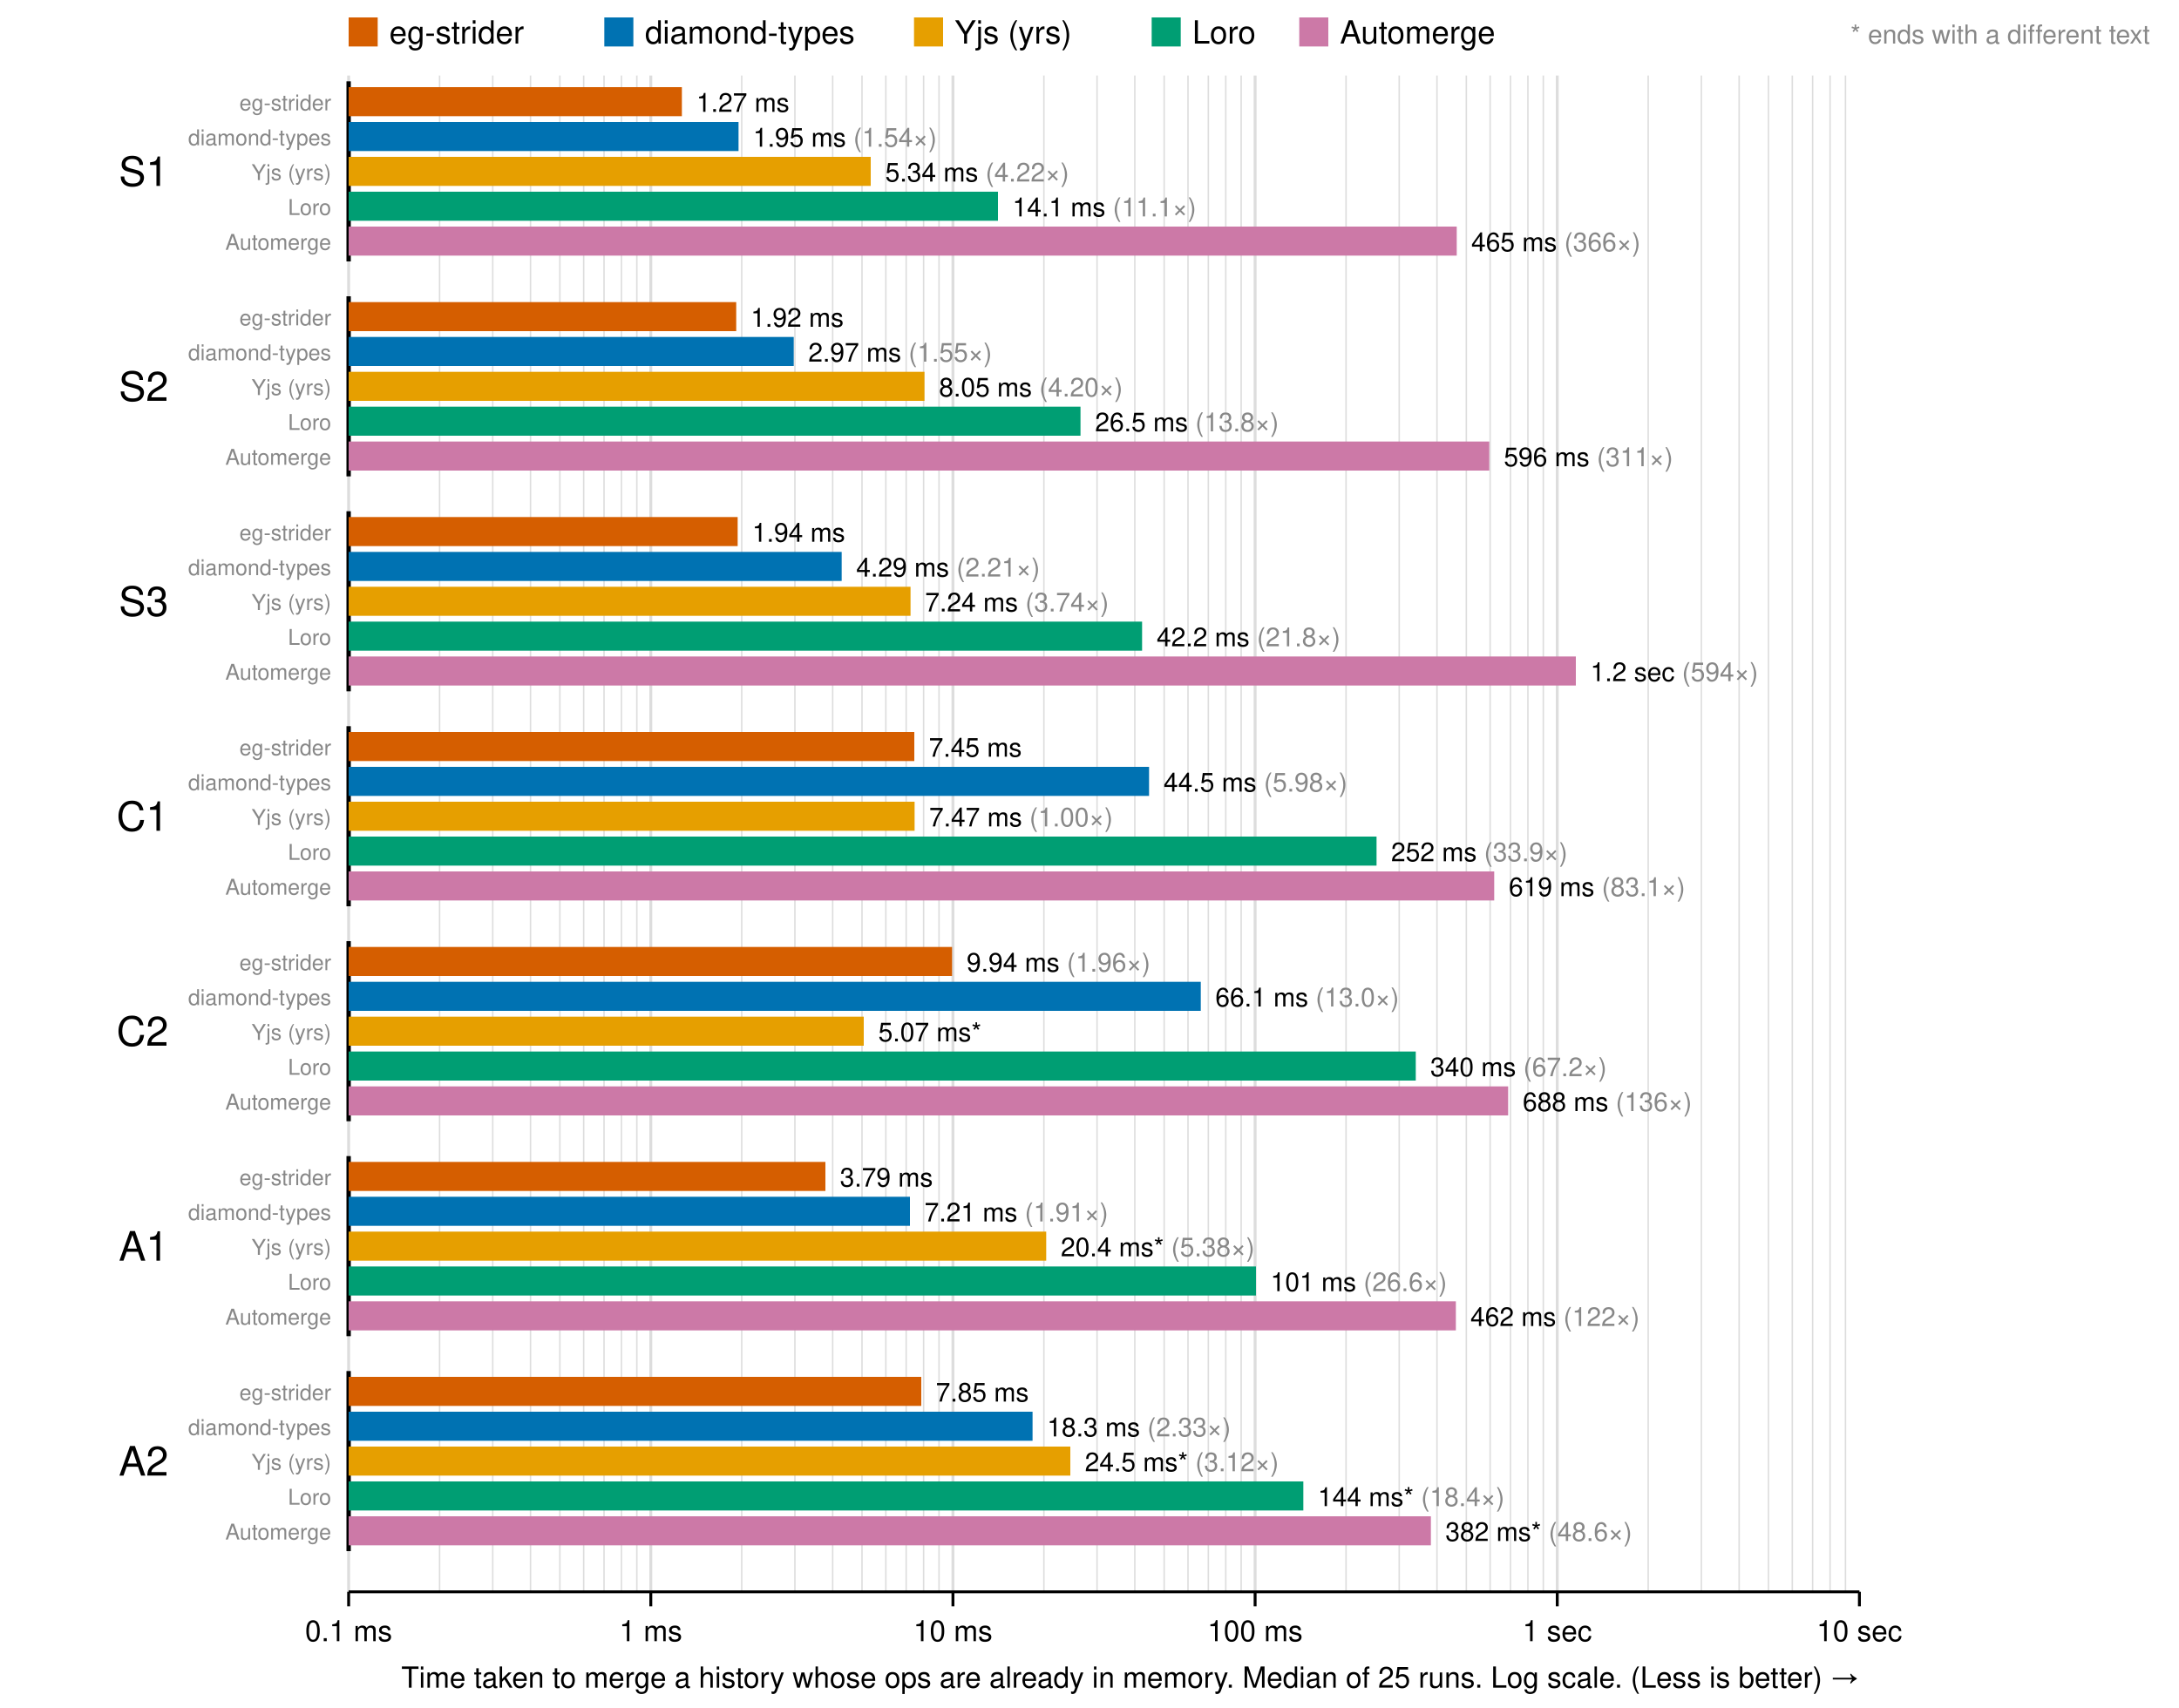
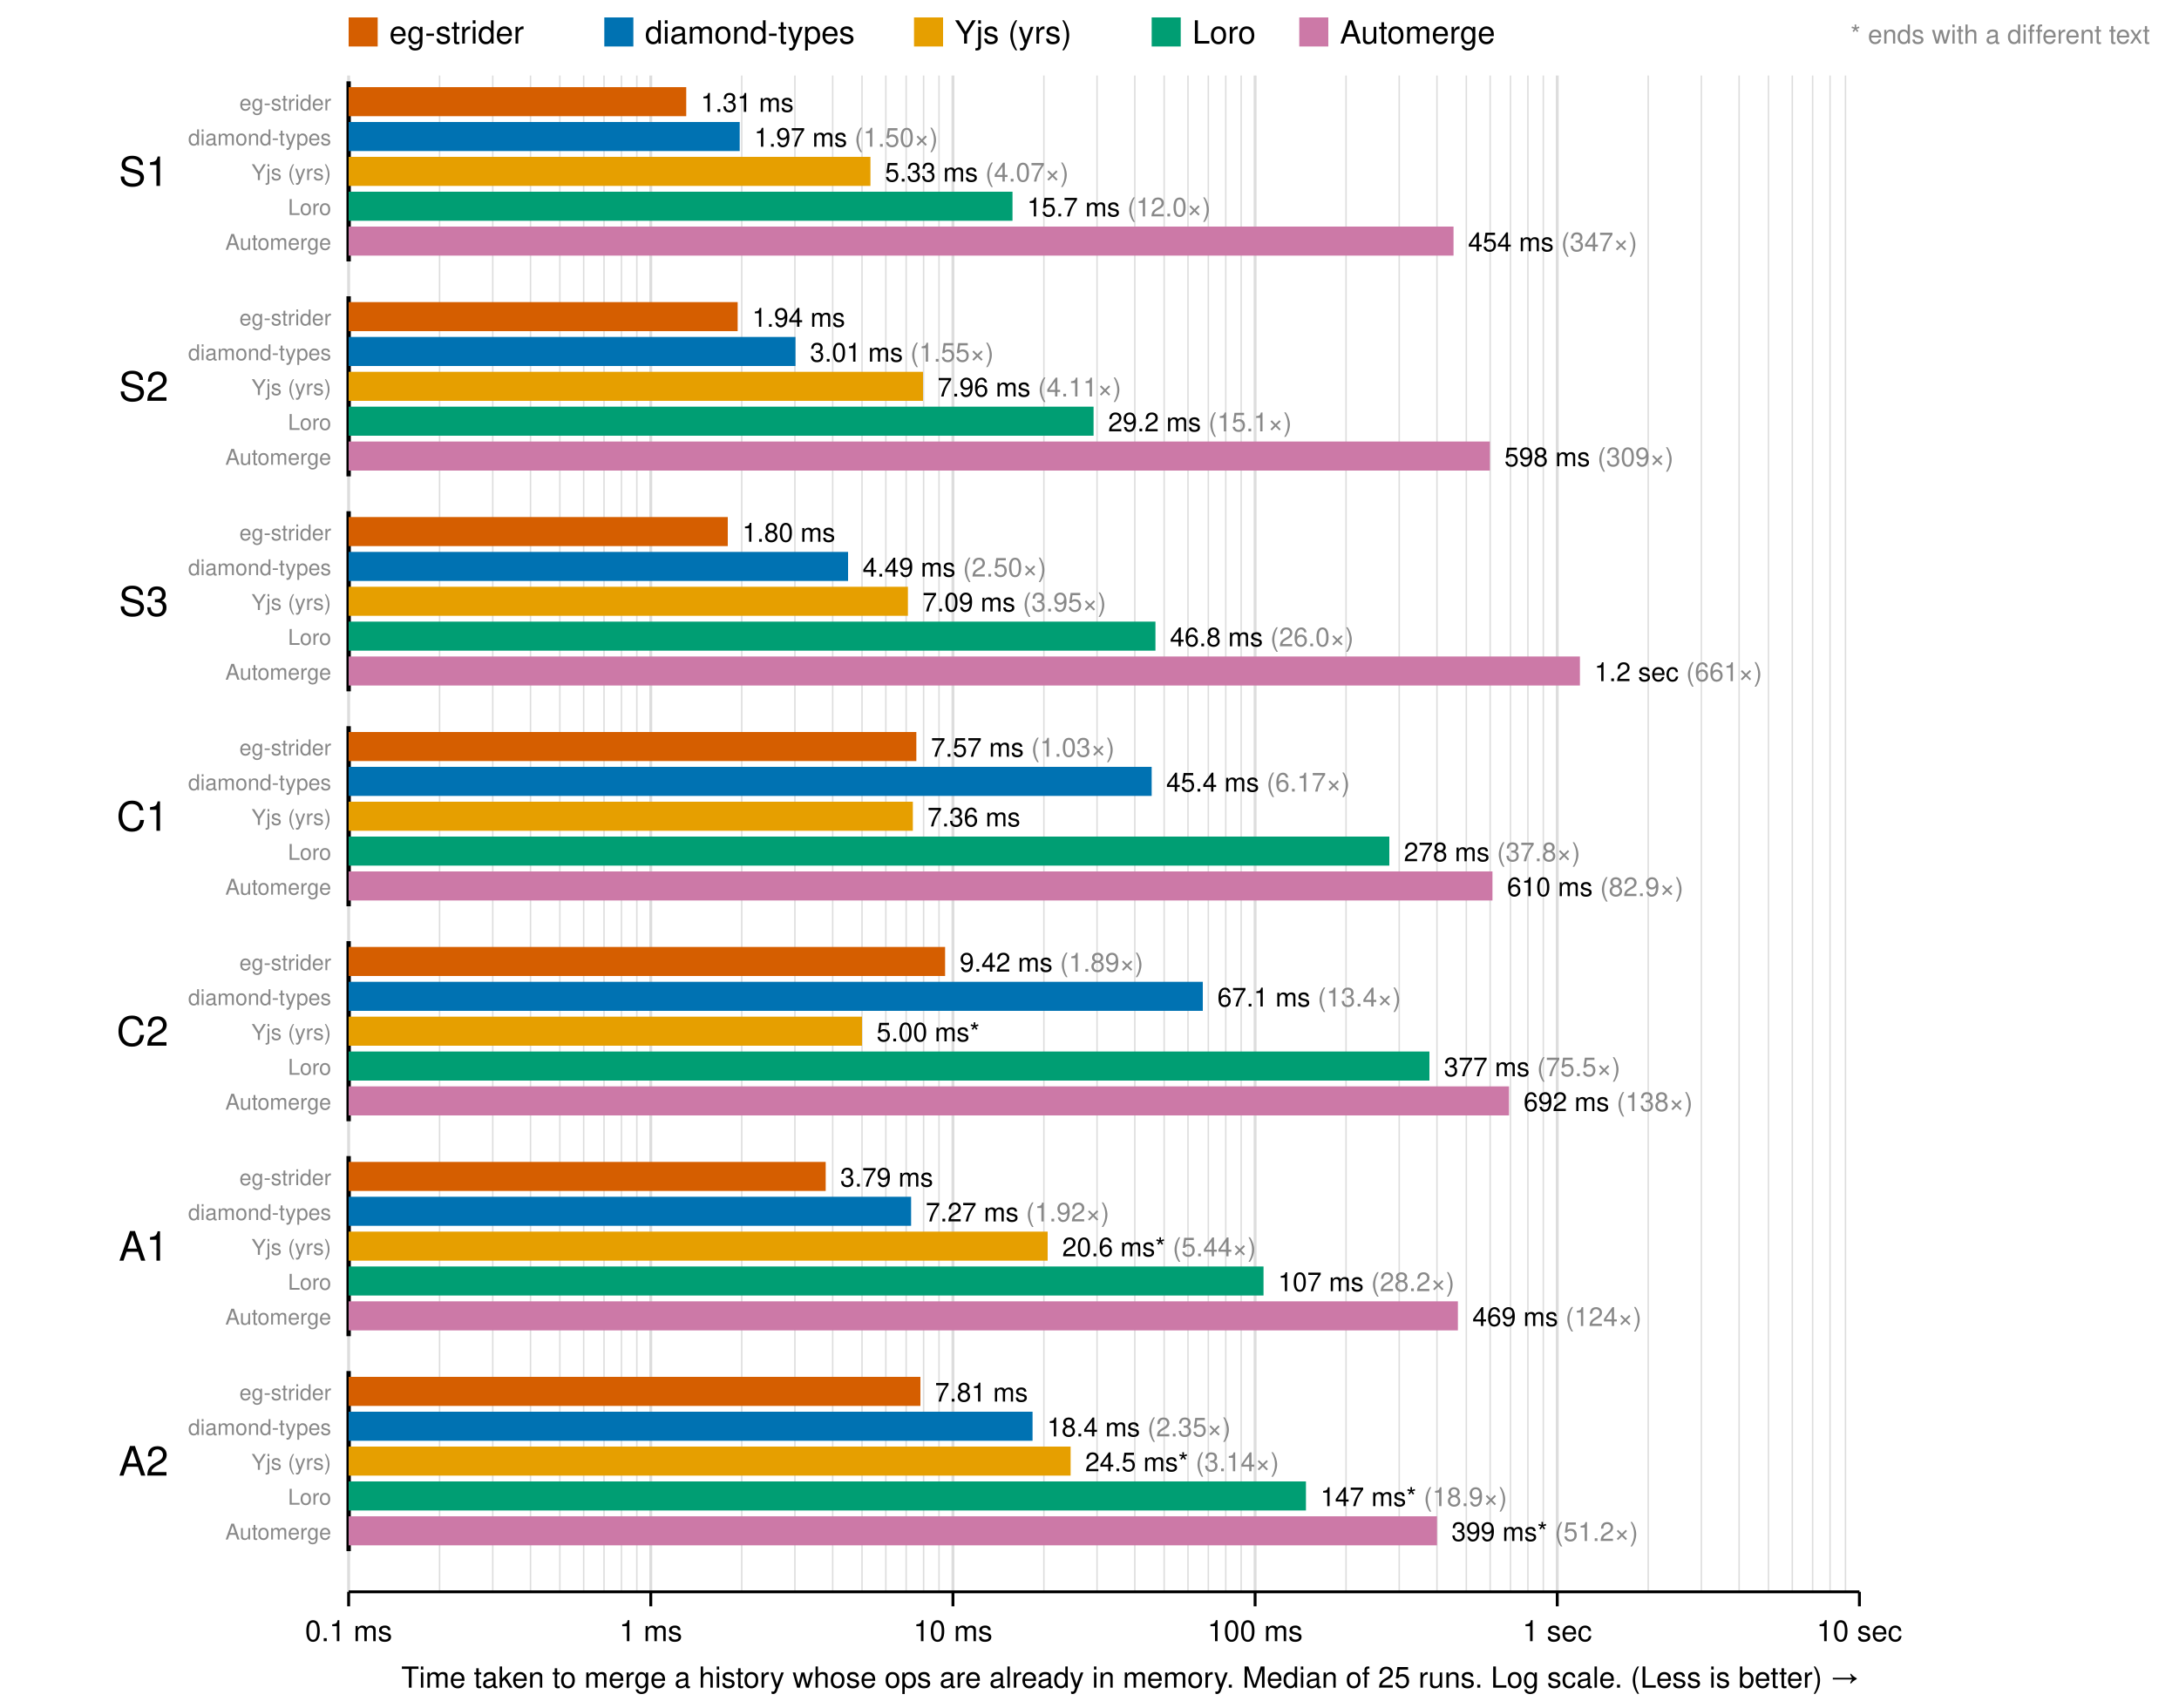
<svg xmlns="http://www.w3.org/2000/svg" viewBox="0 0 750 588" font-family="Helvetica, Arial, sans-serif">
  <rect width="750" height="588" fill="white" />
  <rect x="120" y="6" width="10" height="10" fill="#d55e00" />
  <text x="134" y="15" font-size="11">eg-strider</text>
  <rect x="208.0" y="6" width="10" height="10" fill="#0072b2" />
  <text x="222.0" y="15" font-size="11">diamond-types</text>
  <rect x="314.6" y="6" width="10" height="10" fill="#e69f00" />
  <text x="328.6" y="15" font-size="11">Yjs (yrs)</text>
  <rect x="396.4" y="6" width="10" height="10" fill="#009e73" />
  <text x="410.4" y="15" font-size="11">Loro</text>
  <rect x="447.2" y="6" width="10" height="10" fill="#cc79a7" />
  <text x="461.2" y="15" font-size="11">Automerge</text>
  <text x="740" y="15" font-size="9" fill="#888" text-anchor="end">* ends with a different text</text>
  <line x1="120.0" y1="26" x2="120.0" y2="548" stroke="#ddd" stroke-width="1" />
  <line x1="151.3" y1="26" x2="151.3" y2="548" stroke="#ddd" stroke-width="0.5" />
  <line x1="169.6" y1="26" x2="169.6" y2="548" stroke="#ddd" stroke-width="0.5" />
  <line x1="182.6" y1="26" x2="182.6" y2="548" stroke="#ddd" stroke-width="0.5" />
  <line x1="192.7" y1="26" x2="192.7" y2="548" stroke="#ddd" stroke-width="0.5" />
  <line x1="200.9" y1="26" x2="200.9" y2="548" stroke="#ddd" stroke-width="0.5" />
  <line x1="207.9" y1="26" x2="207.9" y2="548" stroke="#ddd" stroke-width="0.5" />
  <line x1="213.9" y1="26" x2="213.9" y2="548" stroke="#ddd" stroke-width="0.5" />
  <line x1="219.2" y1="26" x2="219.2" y2="548" stroke="#ddd" stroke-width="0.5" />
  <line x1="224.0" y1="26" x2="224.0" y2="548" stroke="#ddd" stroke-width="1" />
  <line x1="255.3" y1="26" x2="255.3" y2="548" stroke="#ddd" stroke-width="0.5" />
  <line x1="273.6" y1="26" x2="273.6" y2="548" stroke="#ddd" stroke-width="0.5" />
  <line x1="286.6" y1="26" x2="286.6" y2="548" stroke="#ddd" stroke-width="0.5" />
  <line x1="296.7" y1="26" x2="296.7" y2="548" stroke="#ddd" stroke-width="0.5" />
  <line x1="304.9" y1="26" x2="304.9" y2="548" stroke="#ddd" stroke-width="0.5" />
  <line x1="311.9" y1="26" x2="311.9" y2="548" stroke="#ddd" stroke-width="0.5" />
  <line x1="317.9" y1="26" x2="317.9" y2="548" stroke="#ddd" stroke-width="0.5" />
  <line x1="323.2" y1="26" x2="323.2" y2="548" stroke="#ddd" stroke-width="0.5" />
  <line x1="328.0" y1="26" x2="328.0" y2="548" stroke="#ddd" stroke-width="1" />
  <line x1="359.3" y1="26" x2="359.3" y2="548" stroke="#ddd" stroke-width="0.5" />
  <line x1="377.6" y1="26" x2="377.6" y2="548" stroke="#ddd" stroke-width="0.5" />
  <line x1="390.6" y1="26" x2="390.6" y2="548" stroke="#ddd" stroke-width="0.5" />
  <line x1="400.7" y1="26" x2="400.7" y2="548" stroke="#ddd" stroke-width="0.5" />
  <line x1="408.9" y1="26" x2="408.9" y2="548" stroke="#ddd" stroke-width="0.5" />
  <line x1="415.9" y1="26" x2="415.9" y2="548" stroke="#ddd" stroke-width="0.5" />
  <line x1="421.9" y1="26" x2="421.9" y2="548" stroke="#ddd" stroke-width="0.5" />
  <line x1="427.2" y1="26" x2="427.2" y2="548" stroke="#ddd" stroke-width="0.5" />
  <line x1="432.0" y1="26" x2="432.0" y2="548" stroke="#ddd" stroke-width="1" />
  <line x1="463.3" y1="26" x2="463.3" y2="548" stroke="#ddd" stroke-width="0.5" />
  <line x1="481.6" y1="26" x2="481.6" y2="548" stroke="#ddd" stroke-width="0.5" />
  <line x1="494.6" y1="26" x2="494.6" y2="548" stroke="#ddd" stroke-width="0.5" />
  <line x1="504.7" y1="26" x2="504.7" y2="548" stroke="#ddd" stroke-width="0.5" />
  <line x1="512.9" y1="26" x2="512.9" y2="548" stroke="#ddd" stroke-width="0.5" />
  <line x1="519.9" y1="26" x2="519.9" y2="548" stroke="#ddd" stroke-width="0.5" />
  <line x1="525.9" y1="26" x2="525.9" y2="548" stroke="#ddd" stroke-width="0.5" />
  <line x1="531.2" y1="26" x2="531.2" y2="548" stroke="#ddd" stroke-width="0.5" />
  <line x1="536.0" y1="26" x2="536.0" y2="548" stroke="#ddd" stroke-width="1" />
  <line x1="567.3" y1="26" x2="567.3" y2="548" stroke="#ddd" stroke-width="0.5" />
  <line x1="585.6" y1="26" x2="585.6" y2="548" stroke="#ddd" stroke-width="0.5" />
  <line x1="598.6" y1="26" x2="598.6" y2="548" stroke="#ddd" stroke-width="0.5" />
  <line x1="608.7" y1="26" x2="608.7" y2="548" stroke="#ddd" stroke-width="0.5" />
  <line x1="616.9" y1="26" x2="616.9" y2="548" stroke="#ddd" stroke-width="0.5" />
  <line x1="623.9" y1="26" x2="623.9" y2="548" stroke="#ddd" stroke-width="0.5" />
  <line x1="629.9" y1="26" x2="629.9" y2="548" stroke="#ddd" stroke-width="0.5" />
  <line x1="635.2" y1="26" x2="635.2" y2="548" stroke="#ddd" stroke-width="0.5" />
  <line x1="120.0" y1="548" x2="120.0" y2="553" stroke="black" />
  <text x="120.0" y="565" font-size="10" text-anchor="middle">0.1 ms</text>
  <line x1="224.0" y1="548" x2="224.0" y2="553" stroke="black" />
  <text x="224.0" y="565" font-size="10" text-anchor="middle">1 ms</text>
  <line x1="328.0" y1="548" x2="328.0" y2="553" stroke="black" />
  <text x="328.0" y="565" font-size="10" text-anchor="middle">10 ms</text>
  <line x1="432.0" y1="548" x2="432.0" y2="553" stroke="black" />
  <text x="432.0" y="565" font-size="10" text-anchor="middle">100 ms</text>
  <line x1="536.0" y1="548" x2="536.0" y2="553" stroke="black" />
  <text x="536.0" y="565" font-size="10" text-anchor="middle">1 sec</text>
  <line x1="640.0" y1="548" x2="640.0" y2="553" stroke="black" />
  <text x="640.0" y="565" font-size="10" text-anchor="middle">10 sec</text>
  <line x1="120" y1="548" x2="640" y2="548" stroke="black" />
  <text x="640" y="581" font-size="10" text-anchor="end">Time taken to merge a history whose ops are already in memory. Median of 25 runs. Log scale. (Less is better) →</text>
  <text x="58" y="64.0" font-size="14" text-anchor="end">S1</text>
  <line x1="120" y1="28" x2="120" y2="90" stroke="black" stroke-width="1.5" />
  <text x="114" y="38" font-size="7.5" fill="#888" text-anchor="end">eg-strider</text>
-   <rect x="120" y="30" width="114.7" height="10" fill="#d55e00" />
-   <text x="239.7" y="38.5" font-size="9">1.27 ms</text>
+   <rect x="120" y="30" width="116.2" height="10" fill="#d55e00" />
+   <text x="241.2" y="38.5" font-size="9">1.31 ms</text>
  <text x="114" y="50" font-size="7.5" fill="#888" text-anchor="end">diamond-types</text>
-   <rect x="120" y="42" width="134.2" height="10" fill="#0072b2" />
-   <text x="259.2" y="50.5" font-size="9">1.95 ms <tspan fill="#888">(1.54×)</tspan>
+   <rect x="120" y="42" width="134.6" height="10" fill="#0072b2" />
+   <text x="259.6" y="50.5" font-size="9">1.97 ms <tspan fill="#888">(1.50×)</tspan>
  </text>
  <text x="114" y="62" font-size="7.5" fill="#888" text-anchor="end">Yjs (yrs)</text>
-   <rect x="120" y="54" width="179.7" height="10" fill="#e69f00" />
-   <text x="304.7" y="62.5" font-size="9">5.34 ms <tspan fill="#888">(4.22×)</tspan>
+   <rect x="120" y="54" width="179.6" height="10" fill="#e69f00" />
+   <text x="304.6" y="62.5" font-size="9">5.33 ms <tspan fill="#888">(4.07×)</tspan>
  </text>
  <text x="114" y="74" font-size="7.5" fill="#888" text-anchor="end">Loro</text>
-   <rect x="120" y="66" width="223.5" height="10" fill="#009e73" />
-   <text x="348.5" y="74.5" font-size="9">14.1 ms <tspan fill="#888">(11.1×)</tspan>
+   <rect x="120" y="66" width="228.5" height="10" fill="#009e73" />
+   <text x="353.5" y="74.5" font-size="9">15.7 ms <tspan fill="#888">(12.0×)</tspan>
  </text>
  <text x="114" y="86" font-size="7.5" fill="#888" text-anchor="end">Automerge</text>
-   <rect x="120" y="78" width="381.4" height="10" fill="#cc79a7" />
-   <text x="506.4" y="86.5" font-size="9">465 ms <tspan fill="#888">(366×)</tspan>
+   <rect x="120" y="78" width="380.3" height="10" fill="#cc79a7" />
+   <text x="505.3" y="86.5" font-size="9">454 ms <tspan fill="#888">(347×)</tspan>
  </text>
  <text x="58" y="138.0" font-size="14" text-anchor="end">S2</text>
  <line x1="120" y1="102" x2="120" y2="164" stroke="black" stroke-width="1.5" />
  <text x="114" y="112" font-size="7.5" fill="#888" text-anchor="end">eg-strider</text>
-   <rect x="120" y="104" width="133.4" height="10" fill="#d55e00" />
-   <text x="258.4" y="112.5" font-size="9">1.92 ms</text>
+   <rect x="120" y="104" width="133.9" height="10" fill="#d55e00" />
+   <text x="258.9" y="112.5" font-size="9">1.94 ms</text>
  <text x="114" y="124" font-size="7.5" fill="#888" text-anchor="end">diamond-types</text>
-   <rect x="120" y="116" width="153.2" height="10" fill="#0072b2" />
-   <text x="278.2" y="124.5" font-size="9">2.97 ms <tspan fill="#888">(1.55×)</tspan>
+   <rect x="120" y="116" width="153.8" height="10" fill="#0072b2" />
+   <text x="278.8" y="124.5" font-size="9">3.01 ms <tspan fill="#888">(1.55×)</tspan>
  </text>
  <text x="114" y="136" font-size="7.5" fill="#888" text-anchor="end">Yjs (yrs)</text>
-   <rect x="120" y="128" width="198.2" height="10" fill="#e69f00" />
-   <text x="323.2" y="136.5" font-size="9">8.05 ms <tspan fill="#888">(4.20×)</tspan>
+   <rect x="120" y="128" width="197.7" height="10" fill="#e69f00" />
+   <text x="322.7" y="136.5" font-size="9">7.96 ms <tspan fill="#888">(4.11×)</tspan>
  </text>
  <text x="114" y="148" font-size="7.5" fill="#888" text-anchor="end">Loro</text>
-   <rect x="120" y="140" width="251.9" height="10" fill="#009e73" />
-   <text x="376.9" y="148.5" font-size="9">26.5 ms <tspan fill="#888">(13.8×)</tspan>
+   <rect x="120" y="140" width="256.4" height="10" fill="#009e73" />
+   <text x="381.4" y="148.5" font-size="9">29.2 ms <tspan fill="#888">(15.1×)</tspan>
  </text>
  <text x="114" y="160" font-size="7.5" fill="#888" text-anchor="end">Automerge</text>
-   <rect x="120" y="152" width="392.6" height="10" fill="#cc79a7" />
-   <text x="517.6" y="160.5" font-size="9">596 ms <tspan fill="#888">(311×)</tspan>
+   <rect x="120" y="152" width="392.8" height="10" fill="#cc79a7" />
+   <text x="517.8" y="160.5" font-size="9">598 ms <tspan fill="#888">(309×)</tspan>
  </text>
  <text x="58" y="212.0" font-size="14" text-anchor="end">S3</text>
  <line x1="120" y1="176" x2="120" y2="238" stroke="black" stroke-width="1.5" />
  <text x="114" y="186" font-size="7.5" fill="#888" text-anchor="end">eg-strider</text>
-   <rect x="120" y="178" width="133.9" height="10" fill="#d55e00" />
-   <text x="258.9" y="186.5" font-size="9">1.94 ms</text>
+   <rect x="120" y="178" width="130.5" height="10" fill="#d55e00" />
+   <text x="255.5" y="186.5" font-size="9">1.80 ms</text>
  <text x="114" y="198" font-size="7.5" fill="#888" text-anchor="end">diamond-types</text>
-   <rect x="120" y="190" width="169.7" height="10" fill="#0072b2" />
-   <text x="294.7" y="198.5" font-size="9">4.29 ms <tspan fill="#888">(2.21×)</tspan>
+   <rect x="120" y="190" width="171.9" height="10" fill="#0072b2" />
+   <text x="296.9" y="198.5" font-size="9">4.49 ms <tspan fill="#888">(2.50×)</tspan>
  </text>
  <text x="114" y="210" font-size="7.5" fill="#888" text-anchor="end">Yjs (yrs)</text>
-   <rect x="120" y="202" width="193.4" height="10" fill="#e69f00" />
-   <text x="318.4" y="210.5" font-size="9">7.24 ms <tspan fill="#888">(3.74×)</tspan>
+   <rect x="120" y="202" width="192.5" height="10" fill="#e69f00" />
+   <text x="317.5" y="210.5" font-size="9">7.09 ms <tspan fill="#888">(3.95×)</tspan>
  </text>
  <text x="114" y="222" font-size="7.5" fill="#888" text-anchor="end">Loro</text>
-   <rect x="120" y="214" width="273.1" height="10" fill="#009e73" />
-   <text x="398.1" y="222.5" font-size="9">42.2 ms <tspan fill="#888">(21.8×)</tspan>
+   <rect x="120" y="214" width="277.7" height="10" fill="#009e73" />
+   <text x="402.7" y="222.5" font-size="9">46.8 ms <tspan fill="#888">(26.0×)</tspan>
  </text>
  <text x="114" y="234" font-size="7.5" fill="#888" text-anchor="end">Automerge</text>
-   <rect x="120" y="226" width="422.4" height="10" fill="#cc79a7" />
-   <text x="547.4" y="234.5" font-size="9">1.2 sec <tspan fill="#888">(594×)</tspan>
+   <rect x="120" y="226" width="423.8" height="10" fill="#cc79a7" />
+   <text x="548.8" y="234.5" font-size="9">1.2 sec <tspan fill="#888">(661×)</tspan>
  </text>
  <text x="58" y="286.0" font-size="14" text-anchor="end">C1</text>
  <line x1="120" y1="250" x2="120" y2="312" stroke="black" stroke-width="1.5" />
  <text x="114" y="260" font-size="7.5" fill="#888" text-anchor="end">eg-strider</text>
-   <rect x="120" y="252" width="194.7" height="10" fill="#d55e00" />
-   <text x="319.7" y="260.5" font-size="9">7.45 ms</text>
+   <rect x="120" y="252" width="195.4" height="10" fill="#d55e00" />
+   <text x="320.4" y="260.5" font-size="9">7.57 ms <tspan fill="#888">(1.03×)</tspan>
+   </text>
  <text x="114" y="272" font-size="7.5" fill="#888" text-anchor="end">diamond-types</text>
-   <rect x="120" y="264" width="275.5" height="10" fill="#0072b2" />
-   <text x="400.5" y="272.5" font-size="9">44.5 ms <tspan fill="#888">(5.98×)</tspan>
+   <rect x="120" y="264" width="276.4" height="10" fill="#0072b2" />
+   <text x="401.4" y="272.5" font-size="9">45.4 ms <tspan fill="#888">(6.17×)</tspan>
  </text>
  <text x="114" y="284" font-size="7.5" fill="#888" text-anchor="end">Yjs (yrs)</text>
-   <rect x="120" y="276" width="194.8" height="10" fill="#e69f00" />
-   <text x="319.8" y="284.5" font-size="9">7.47 ms <tspan fill="#888">(1.00×)</tspan>
-   </text>
+   <rect x="120" y="276" width="194.2" height="10" fill="#e69f00" />
+   <text x="319.2" y="284.5" font-size="9">7.36 ms</text>
  <text x="114" y="296" font-size="7.5" fill="#888" text-anchor="end">Loro</text>
-   <rect x="120" y="288" width="353.8" height="10" fill="#009e73" />
-   <text x="478.8" y="296.5" font-size="9">252 ms <tspan fill="#888">(33.9×)</tspan>
+   <rect x="120" y="288" width="358.2" height="10" fill="#009e73" />
+   <text x="483.2" y="296.5" font-size="9">278 ms <tspan fill="#888">(37.8×)</tspan>
  </text>
  <text x="114" y="308" font-size="7.5" fill="#888" text-anchor="end">Automerge</text>
-   <rect x="120" y="300" width="394.3" height="10" fill="#cc79a7" />
-   <text x="519.3" y="308.5" font-size="9">619 ms <tspan fill="#888">(83.1×)</tspan>
+   <rect x="120" y="300" width="393.7" height="10" fill="#cc79a7" />
+   <text x="518.7" y="308.5" font-size="9">610 ms <tspan fill="#888">(82.9×)</tspan>
  </text>
  <text x="58" y="360.0" font-size="14" text-anchor="end">C2</text>
  <line x1="120" y1="324" x2="120" y2="386" stroke="black" stroke-width="1.5" />
  <text x="114" y="334" font-size="7.5" fill="#888" text-anchor="end">eg-strider</text>
-   <rect x="120" y="326" width="207.7" height="10" fill="#d55e00" />
-   <text x="332.7" y="334.5" font-size="9">9.94 ms <tspan fill="#888">(1.96×)</tspan>
+   <rect x="120" y="326" width="205.3" height="10" fill="#d55e00" />
+   <text x="330.3" y="334.5" font-size="9">9.42 ms <tspan fill="#888">(1.89×)</tspan>
  </text>
  <text x="114" y="346" font-size="7.5" fill="#888" text-anchor="end">diamond-types</text>
-   <rect x="120" y="338" width="293.3" height="10" fill="#0072b2" />
-   <text x="418.3" y="346.5" font-size="9">66.1 ms <tspan fill="#888">(13.0×)</tspan>
+   <rect x="120" y="338" width="294.0" height="10" fill="#0072b2" />
+   <text x="419.0" y="346.5" font-size="9">67.1 ms <tspan fill="#888">(13.4×)</tspan>
  </text>
  <text x="114" y="358" font-size="7.5" fill="#888" text-anchor="end">Yjs (yrs)</text>
-   <rect x="120" y="350" width="177.3" height="10" fill="#e69f00" />
-   <text x="302.3" y="358.5" font-size="9">5.07 ms*</text>
+   <rect x="120" y="350" width="176.7" height="10" fill="#e69f00" />
+   <text x="301.7" y="358.5" font-size="9">5.00 ms*</text>
  <text x="114" y="370" font-size="7.5" fill="#888" text-anchor="end">Loro</text>
-   <rect x="120" y="362" width="367.3" height="10" fill="#009e73" />
-   <text x="492.3" y="370.5" font-size="9">340 ms <tspan fill="#888">(67.2×)</tspan>
+   <rect x="120" y="362" width="372.0" height="10" fill="#009e73" />
+   <text x="497.0" y="370.5" font-size="9">377 ms <tspan fill="#888">(75.5×)</tspan>
  </text>
  <text x="114" y="382" font-size="7.5" fill="#888" text-anchor="end">Automerge</text>
-   <rect x="120" y="374" width="399.1" height="10" fill="#cc79a7" />
-   <text x="524.1" y="382.5" font-size="9">688 ms <tspan fill="#888">(136×)</tspan>
+   <rect x="120" y="374" width="399.4" height="10" fill="#cc79a7" />
+   <text x="524.4" y="382.5" font-size="9">692 ms <tspan fill="#888">(138×)</tspan>
  </text>
  <text x="58" y="434.0" font-size="14" text-anchor="end">A1</text>
  <line x1="120" y1="398" x2="120" y2="460" stroke="black" stroke-width="1.5" />
  <text x="114" y="408" font-size="7.5" fill="#888" text-anchor="end">eg-strider</text>
-   <rect x="120" y="400" width="164.1" height="10" fill="#d55e00" />
-   <text x="289.1" y="408.5" font-size="9">3.79 ms</text>
+   <rect x="120" y="400" width="164.2" height="10" fill="#d55e00" />
+   <text x="289.2" y="408.5" font-size="9">3.79 ms</text>
  <text x="114" y="420" font-size="7.5" fill="#888" text-anchor="end">diamond-types</text>
-   <rect x="120" y="412" width="193.2" height="10" fill="#0072b2" />
-   <text x="318.2" y="420.5" font-size="9">7.21 ms <tspan fill="#888">(1.91×)</tspan>
+   <rect x="120" y="412" width="193.6" height="10" fill="#0072b2" />
+   <text x="318.6" y="420.5" font-size="9">7.27 ms <tspan fill="#888">(1.92×)</tspan>
  </text>
  <text x="114" y="432" font-size="7.5" fill="#888" text-anchor="end">Yjs (yrs)</text>
-   <rect x="120" y="424" width="240.1" height="10" fill="#e69f00" />
-   <text x="365.1" y="432.5" font-size="9">20.4 ms* <tspan fill="#888">(5.38×)</tspan>
+   <rect x="120" y="424" width="240.6" height="10" fill="#e69f00" />
+   <text x="365.6" y="432.5" font-size="9">20.6 ms* <tspan fill="#888">(5.44×)</tspan>
  </text>
  <text x="114" y="444" font-size="7.5" fill="#888" text-anchor="end">Loro</text>
-   <rect x="120" y="436" width="312.3" height="10" fill="#009e73" />
-   <text x="437.3" y="444.5" font-size="9">101 ms <tspan fill="#888">(26.6×)</tspan>
+   <rect x="120" y="436" width="314.9" height="10" fill="#009e73" />
+   <text x="439.9" y="444.5" font-size="9">107 ms <tspan fill="#888">(28.2×)</tspan>
  </text>
  <text x="114" y="456" font-size="7.5" fill="#888" text-anchor="end">Automerge</text>
-   <rect x="120" y="448" width="381.1" height="10" fill="#cc79a7" />
-   <text x="506.1" y="456.5" font-size="9">462 ms <tspan fill="#888">(122×)</tspan>
+   <rect x="120" y="448" width="381.8" height="10" fill="#cc79a7" />
+   <text x="506.8" y="456.5" font-size="9">469 ms <tspan fill="#888">(124×)</tspan>
  </text>
  <text x="58" y="508.0" font-size="14" text-anchor="end">A2</text>
  <line x1="120" y1="472" x2="120" y2="534" stroke="black" stroke-width="1.5" />
  <text x="114" y="482" font-size="7.5" fill="#888" text-anchor="end">eg-strider</text>
-   <rect x="120" y="474" width="197.1" height="10" fill="#d55e00" />
-   <text x="322.1" y="482.5" font-size="9">7.85 ms</text>
+   <rect x="120" y="474" width="196.8" height="10" fill="#d55e00" />
+   <text x="321.8" y="482.5" font-size="9">7.81 ms</text>
  <text x="114" y="494" font-size="7.5" fill="#888" text-anchor="end">diamond-types</text>
  <rect x="120" y="486" width="235.4" height="10" fill="#0072b2" />
-   <text x="360.4" y="494.5" font-size="9">18.3 ms <tspan fill="#888">(2.33×)</tspan>
+   <text x="360.4" y="494.5" font-size="9">18.4 ms <tspan fill="#888">(2.35×)</tspan>
  </text>
  <text x="114" y="506" font-size="7.5" fill="#888" text-anchor="end">Yjs (yrs)</text>
-   <rect x="120" y="498" width="248.4" height="10" fill="#e69f00" />
-   <text x="373.4" y="506.5" font-size="9">24.5 ms* <tspan fill="#888">(3.12×)</tspan>
+   <rect x="120" y="498" width="248.5" height="10" fill="#e69f00" />
+   <text x="373.5" y="506.5" font-size="9">24.5 ms* <tspan fill="#888">(3.14×)</tspan>
  </text>
  <text x="114" y="518" font-size="7.5" fill="#888" text-anchor="end">Loro</text>
-   <rect x="120" y="510" width="328.6" height="10" fill="#009e73" />
-   <text x="453.6" y="518.5" font-size="9">144 ms* <tspan fill="#888">(18.4×)</tspan>
+   <rect x="120" y="510" width="329.5" height="10" fill="#009e73" />
+   <text x="454.5" y="518.5" font-size="9">147 ms* <tspan fill="#888">(18.9×)</tspan>
  </text>
  <text x="114" y="530" font-size="7.5" fill="#888" text-anchor="end">Automerge</text>
-   <rect x="120" y="522" width="372.5" height="10" fill="#cc79a7" />
-   <text x="497.5" y="530.5" font-size="9">382 ms* <tspan fill="#888">(48.6×)</tspan>
+   <rect x="120" y="522" width="374.6" height="10" fill="#cc79a7" />
+   <text x="499.6" y="530.5" font-size="9">399 ms* <tspan fill="#888">(51.2×)</tspan>
  </text>
</svg>
